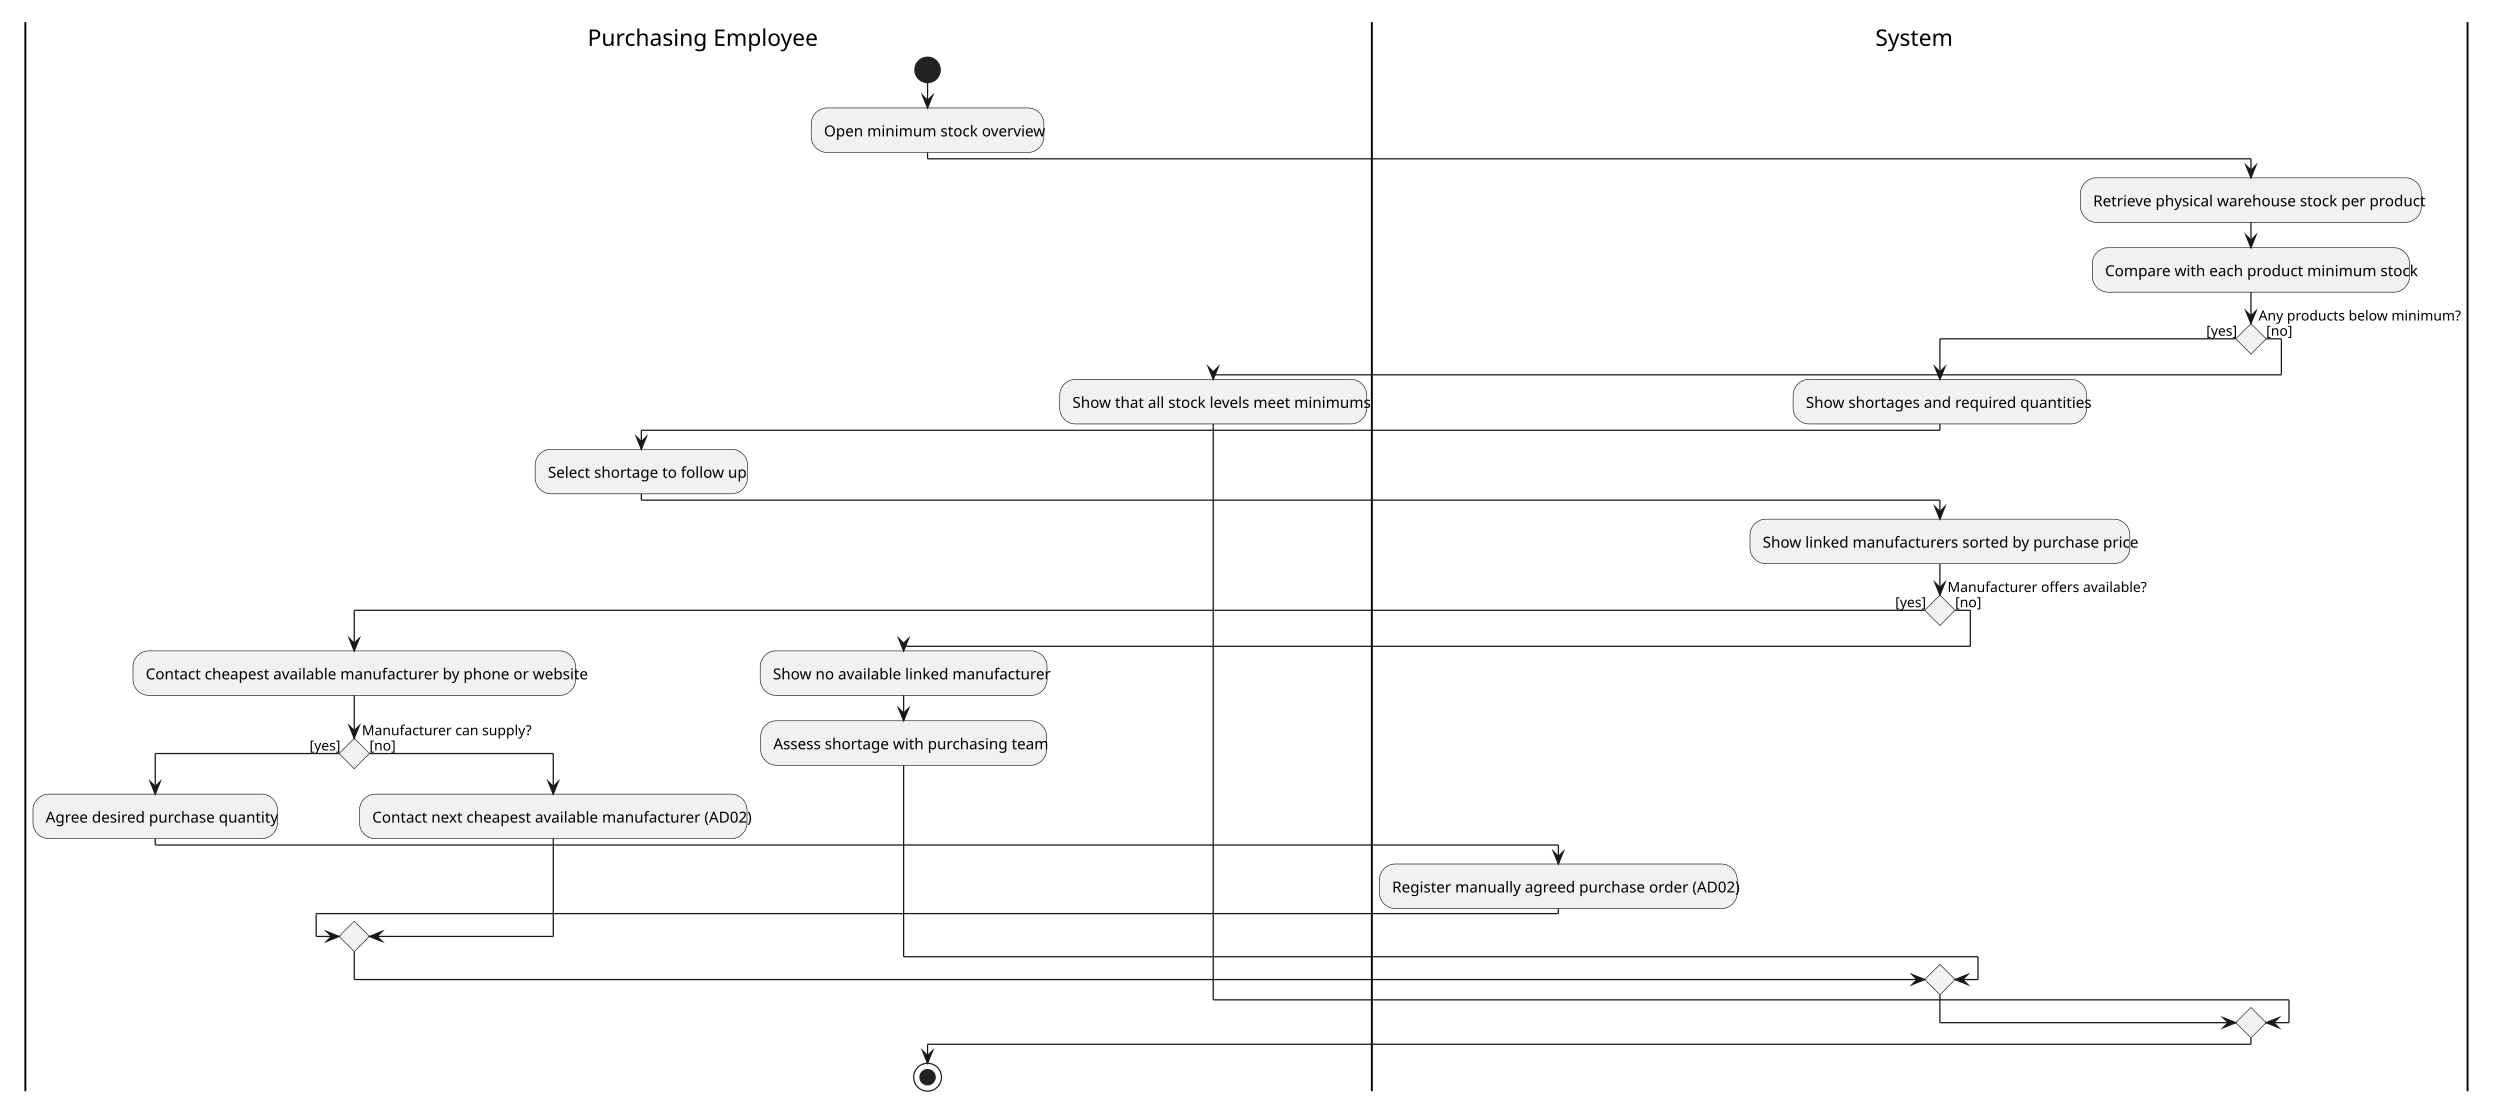
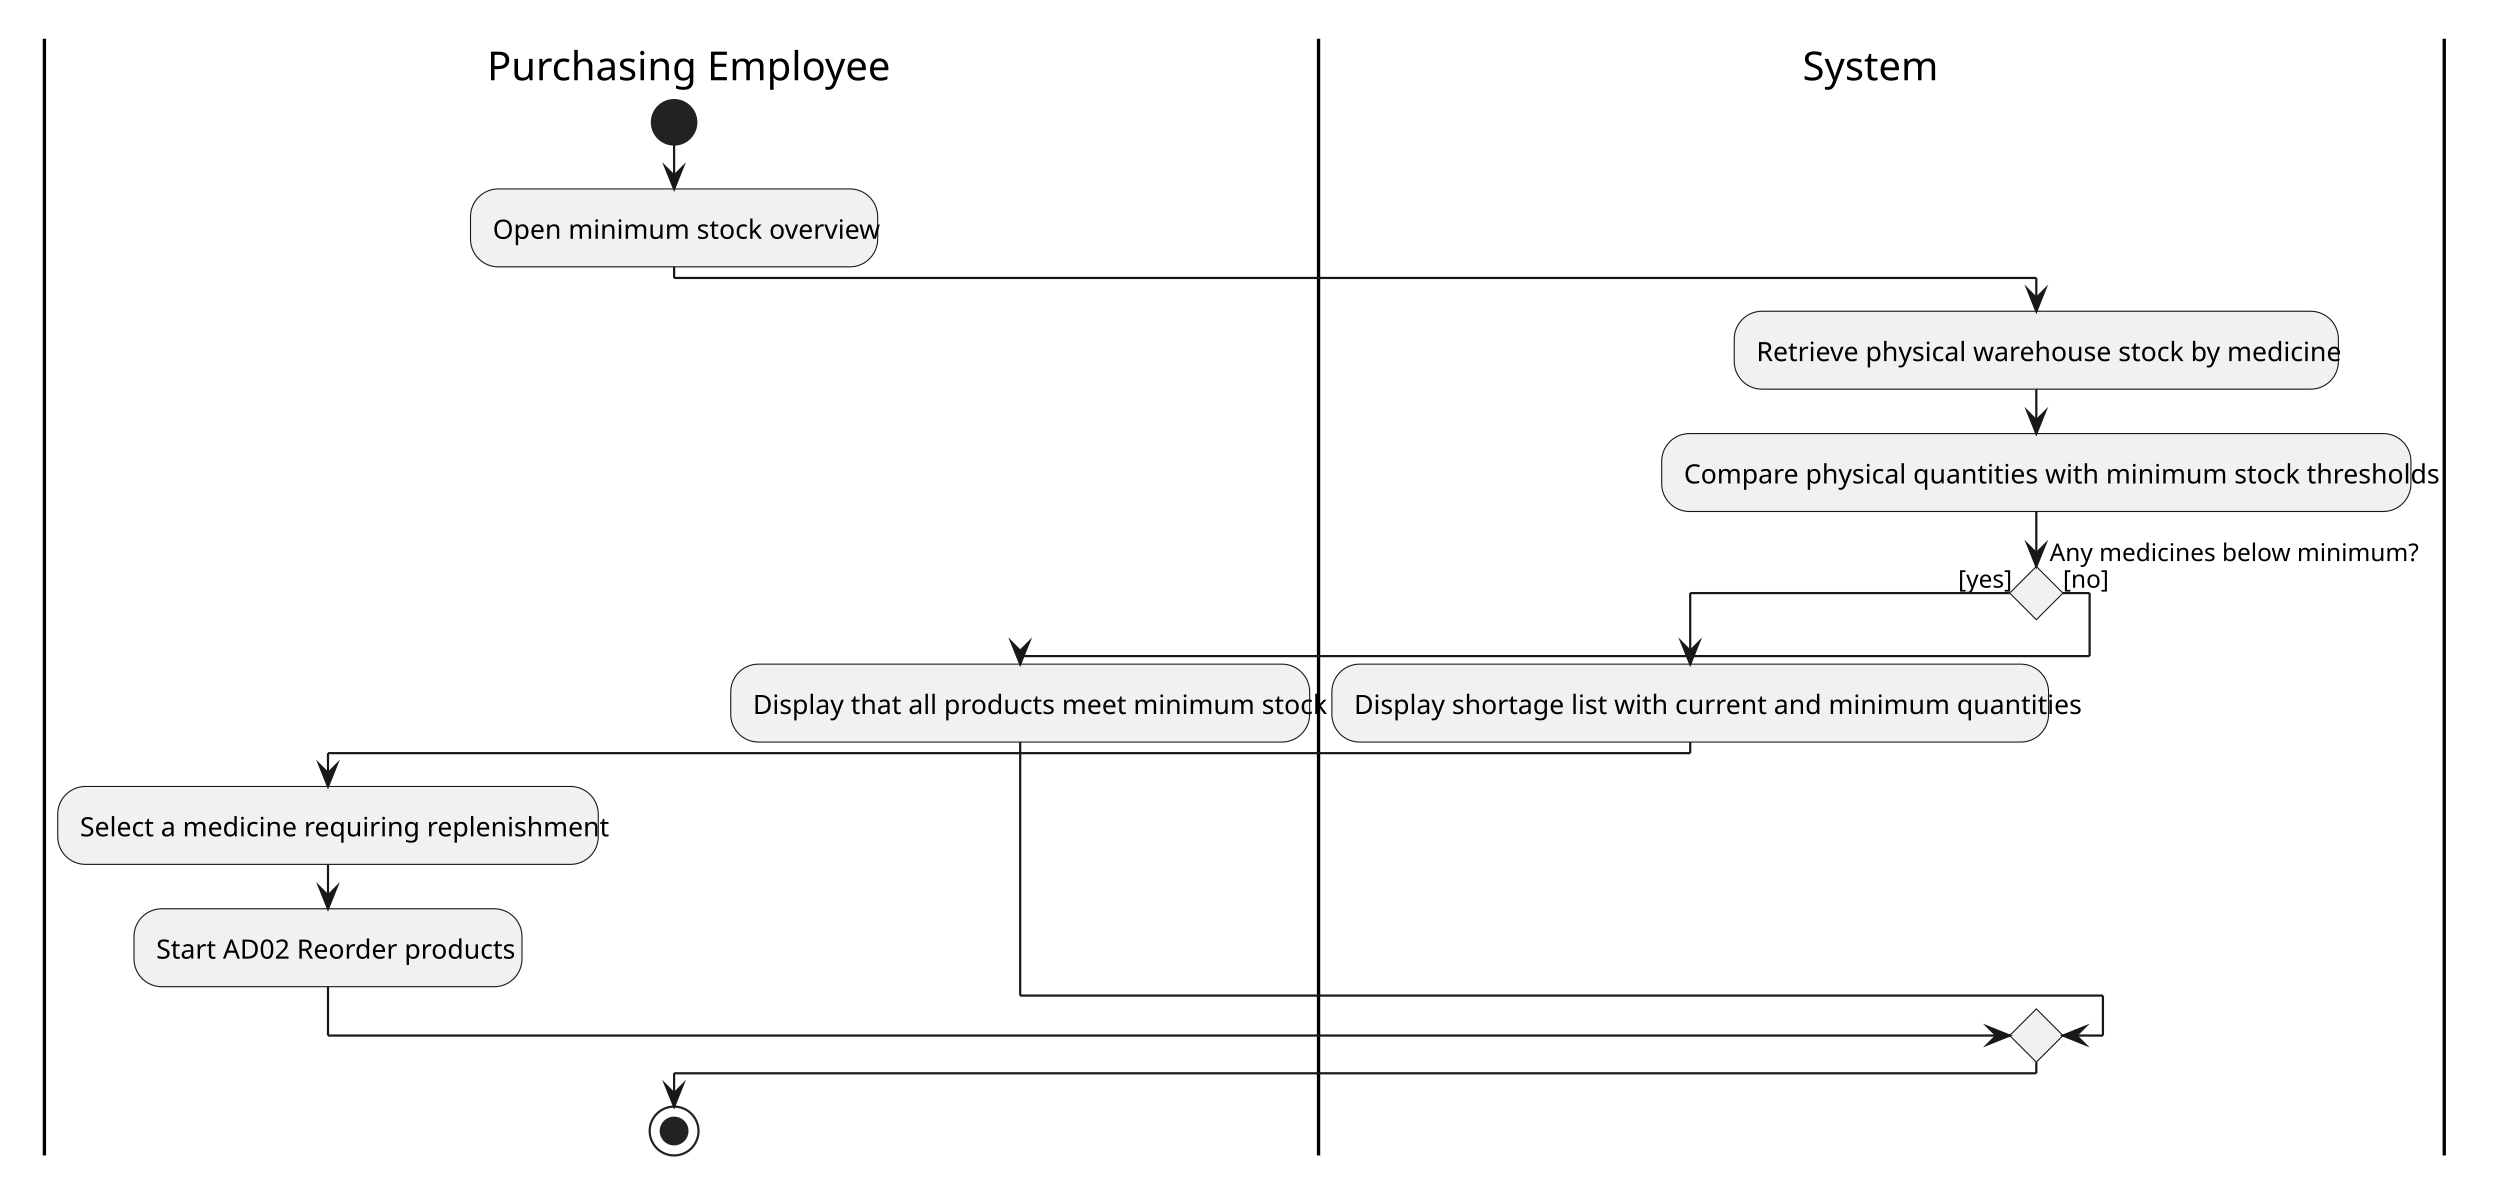
- <svg xmlns="http://www.w3.org/2000/svg" version="1.1" data-diagram-type="ACTIVITY" style="width:1971px;height:881px;background:#FFFFFF;" width="1971px" height="881px" viewBox="0 0 1971 881" zoomAndPan="magnify" preserveAspectRatio="none" contentStyleType="text/css">
+ <svg xmlns="http://www.w3.org/2000/svg" version="1.1" data-diagram-type="ACTIVITY" style="width:1126px;height:541px;background:#FFFFFF;" width="1126px" height="541px" viewBox="0 0 1126 541" zoomAndPan="magnify" preserveAspectRatio="none" contentStyleType="text/css">
  <defs />
  <g font-family="sans-serif" lengthAdjust="spacing">
-     <rect x="20" y="17.455" width="1924.432" height="22.641" fill="none" style="stroke:none;" />
-     <ellipse cx="731.29" cy="55.096" rx="10" ry="10" fill="#222" style="stroke:#222;stroke-width:1;" />
-     <rect x="639.598" y="85.096" width="183.383" height="35.094" fill="#F1F1F1" style="stroke:#181818;stroke-width:0.5;" rx="12.5" ry="12.5" />
-     <text x="649.598" y="107.553" fill="#000" font-size="12" textLength="163.383">Open minimum stock overview</text>
-     <rect x="421.935" y="354.224" width="167.422" height="35.094" fill="#F1F1F1" style="stroke:#181818;stroke-width:0.5;" rx="12.5" ry="12.5" />
-     <text x="431.935" y="376.681" fill="#000" font-size="12" textLength="147.422">Select shortage to follow up</text>
-     <rect x="104.86" y="513.164" width="348.863" height="35.094" fill="#F1F1F1" style="stroke:#181818;stroke-width:0.5;" rx="12.5" ry="12.5" />
-     <text x="114.86" y="535.621" fill="#000" font-size="12" textLength="328.863">Contact cheapest available manufacturer by phone or website</text>
-     <polygon points="279.292,582.094,291.292,594.094,279.292,606.094,267.292,594.094,279.292,582.094" fill="#F1F1F1" style="stroke:#181818;stroke-width:0.5;stroke-linejoin:miter;stroke-miterlimit:10;" />
-     <text x="285.292" y="579.677" fill="#000" font-size="11" textLength="126.57">Manufacturer can supply?</text>
-     <text x="244.062" y="591.677" fill="#000" font-size="11" textLength="23.23">[yes]</text>
-     <text x="291.292" y="591.677" fill="#000" font-size="11" textLength="18.348">[no]</text>
-     <rect x="26" y="626.094" width="192.775" height="35.094" fill="#F1F1F1" style="stroke:#181818;stroke-width:0.5;" rx="12.5" ry="12.5" />
-     <text x="36" y="648.551" fill="#000" font-size="12" textLength="172.775">Agree desired purchase quantity</text>
-     <rect x="283.453" y="626.094" width="305.486" height="35.094" fill="#F1F1F1" style="stroke:#181818;stroke-width:0.5;" rx="12.5" ry="12.5" />
-     <text x="293.453" y="648.551" fill="#000" font-size="12" textLength="285.486">Contact next cheapest available manufacturer (AD02)</text>
-     <polygon points="279.292,726.281,291.292,738.281,279.292,750.281,267.292,738.281,279.292,726.281" fill="#F1F1F1" style="stroke:#181818;stroke-width:0.5;stroke-linejoin:miter;stroke-miterlimit:10;" />
-     <rect x="599.357" y="513.164" width="226.121" height="35.094" fill="#F1F1F1" style="stroke:#181818;stroke-width:0.5;" rx="12.5" ry="12.5" />
-     <text x="609.357" y="535.621" fill="#000" font-size="12" textLength="206.121">Show no available linked manufacturer</text>
-     <rect x="599.7" y="568.258" width="225.436" height="35.094" fill="#F1F1F1" style="stroke:#181818;stroke-width:0.5;" rx="12.5" ry="12.5" />
-     <text x="609.7" y="590.715" fill="#000" font-size="12" textLength="205.436">Assess shortage with purchasing team</text>
-     <rect x="835.478" y="299.13" width="242.076" height="35.094" fill="#F1F1F1" style="stroke:#181818;stroke-width:0.5;" rx="12.5" ry="12.5" />
-     <text x="845.478" y="321.587" fill="#000" font-size="12" textLength="222.076">Show that all stock levels meet minimums</text>
-     <ellipse cx="731.29" cy="849.281" rx="11" ry="11" fill="none" style="stroke:#222;stroke-width:1;" />
-     <ellipse cx="731.29" cy="849.281" rx="6" ry="6" fill="#222" style="stroke:#222;stroke-width:1;" />
-     <line x1="20" y1="17.455" x2="20" y2="860.281" style="stroke:#000;stroke-width:1.5;" />
-     <rect x="1640.254" y="140.189" width="268.789" height="35.094" fill="#F1F1F1" style="stroke:#181818;stroke-width:0.5;" rx="12.5" ry="12.5" />
-     <text x="1650.254" y="162.646" fill="#000" font-size="12" textLength="248.789">Retrieve physical warehouse stock per product</text>
-     <rect x="1649.606" y="195.283" width="250.086" height="35.094" fill="#F1F1F1" style="stroke:#181818;stroke-width:0.5;" rx="12.5" ry="12.5" />
-     <text x="1659.606" y="217.74" fill="#000" font-size="12" textLength="230.086">Compare with each product minimum stock</text>
-     <polygon points="1774.649,255.13,1786.649,267.13,1774.649,279.13,1762.649,267.13,1774.649,255.13" fill="#F1F1F1" style="stroke:#181818;stroke-width:0.5;stroke-linejoin:miter;stroke-miterlimit:10;" />
-     <text x="1780.649" y="252.713" fill="#000" font-size="11" textLength="149.784">Any products below minimum?</text>
-     <text x="1739.419" y="264.713" fill="#000" font-size="11" textLength="23.23">[yes]</text>
-     <text x="1786.649" y="264.713" fill="#000" font-size="11" textLength="18.348">[no]</text>
-     <rect x="1413.687" y="299.13" width="231.471" height="35.094" fill="#F1F1F1" style="stroke:#181818;stroke-width:0.5;" rx="12.5" ry="12.5" />
-     <text x="1423.687" y="321.587" fill="#000" font-size="12" textLength="211.471">Show shortages and required quantities</text>
-     <rect x="1379.685" y="409.317" width="299.475" height="35.094" fill="#F1F1F1" style="stroke:#181818;stroke-width:0.5;" rx="12.5" ry="12.5" />
-     <text x="1389.685" y="431.774" fill="#000" font-size="12" textLength="279.475">Show linked manufacturers sorted by purchase price</text>
-     <polygon points="1529.422,469.164,1541.422,481.164,1529.422,493.164,1517.422,481.164,1529.422,469.164" fill="#F1F1F1" style="stroke:#181818;stroke-width:0.5;stroke-linejoin:miter;stroke-miterlimit:10;" />
-     <text x="1535.422" y="466.747" fill="#000" font-size="11" textLength="147.968">Manufacturer offers available?</text>
-     <text x="1494.192" y="478.747" fill="#000" font-size="11" textLength="23.23">[yes]</text>
-     <text x="1541.422" y="478.747" fill="#000" font-size="11" textLength="18.348">[no]</text>
-     <rect x="1087.554" y="681.188" width="282.131" height="35.094" fill="#F1F1F1" style="stroke:#181818;stroke-width:0.5;" rx="12.5" ry="12.5" />
-     <text x="1097.554" y="703.645" fill="#000" font-size="12" textLength="262.131">Register manually agreed purchase order (AD02)</text>
-     <polygon points="1529.422,760.281,1541.422,772.281,1529.422,784.281,1517.422,772.281,1529.422,760.281" fill="#F1F1F1" style="stroke:#181818;stroke-width:0.5;stroke-linejoin:miter;stroke-miterlimit:10;" />
-     <polygon points="1774.649,794.281,1786.649,806.281,1774.649,818.281,1762.649,806.281,1774.649,794.281" fill="#F1F1F1" style="stroke:#181818;stroke-width:0.5;stroke-linejoin:miter;stroke-miterlimit:10;" />
-     <line x1="1081.554" y1="17.455" x2="1081.554" y2="860.281" style="stroke:#000;stroke-width:1.5;" />
-     <line x1="1945.432" y1="17.455" x2="1945.432" y2="860.281" style="stroke:#000;stroke-width:1.5;" />
-     <line x1="731.29" y1="65.096" x2="731.29" y2="85.096" style="stroke:#181818;stroke-width:1;" />
-     <polygon points="727.29,75.096,731.29,85.096,735.29,75.096,731.29,79.096" fill="#181818" style="stroke:#181818;stroke-width:1;stroke-linejoin:miter;stroke-miterlimit:10;" />
-     <line x1="267.292" y1="594.094" x2="122.388" y2="594.094" style="stroke:#181818;stroke-width:1;" />
-     <line x1="122.388" y1="594.094" x2="122.388" y2="626.094" style="stroke:#181818;stroke-width:1;" />
-     <polygon points="118.388,616.094,122.388,626.094,126.388,616.094,122.388,620.094" fill="#181818" style="stroke:#181818;stroke-width:1;stroke-linejoin:miter;stroke-miterlimit:10;" />
-     <line x1="291.292" y1="594.094" x2="436.196" y2="594.094" style="stroke:#181818;stroke-width:1;" />
-     <line x1="436.196" y1="594.094" x2="436.196" y2="626.094" style="stroke:#181818;stroke-width:1;" />
-     <polygon points="432.196,616.094,436.196,626.094,440.196,616.094,436.196,620.094" fill="#181818" style="stroke:#181818;stroke-width:1;stroke-linejoin:miter;stroke-miterlimit:10;" />
-     <line x1="436.196" y1="661.188" x2="436.196" y2="738.281" style="stroke:#181818;stroke-width:1;" />
-     <line x1="436.196" y1="738.281" x2="291.292" y2="738.281" style="stroke:#181818;stroke-width:1;" />
-     <polygon points="301.292,734.281,291.292,738.281,301.292,742.281,297.292,738.281" fill="#181818" style="stroke:#181818;stroke-width:1;stroke-linejoin:miter;stroke-miterlimit:10;" />
-     <line x1="279.292" y1="548.258" x2="279.292" y2="582.094" style="stroke:#181818;stroke-width:1;" />
-     <polygon points="275.292,572.094,279.292,582.094,283.292,572.094,279.292,576.094" fill="#181818" style="stroke:#181818;stroke-width:1;stroke-linejoin:miter;stroke-miterlimit:10;" />
-     <line x1="712.417" y1="548.258" x2="712.417" y2="568.258" style="stroke:#181818;stroke-width:1;" />
-     <polygon points="708.417,558.258,712.417,568.258,716.417,558.258,712.417,562.258" fill="#181818" style="stroke:#181818;stroke-width:1;stroke-linejoin:miter;stroke-miterlimit:10;" />
-     <line x1="1774.649" y1="175.283" x2="1774.649" y2="195.283" style="stroke:#181818;stroke-width:1;" />
-     <polygon points="1770.649,185.283,1774.649,195.283,1778.649,185.283,1774.649,189.283" fill="#181818" style="stroke:#181818;stroke-width:1;stroke-linejoin:miter;stroke-miterlimit:10;" />
-     <line x1="1529.422" y1="444.411" x2="1529.422" y2="469.164" style="stroke:#181818;stroke-width:1;" />
-     <polygon points="1525.422,459.164,1529.422,469.164,1533.422,459.164,1529.422,463.164" fill="#181818" style="stroke:#181818;stroke-width:1;stroke-linejoin:miter;stroke-miterlimit:10;" />
-     <line x1="1762.649" y1="267.13" x2="1529.422" y2="267.13" style="stroke:#181818;stroke-width:1;" />
-     <line x1="1529.422" y1="267.13" x2="1529.422" y2="299.13" style="stroke:#181818;stroke-width:1;" />
-     <polygon points="1525.422,289.13,1529.422,299.13,1533.422,289.13,1529.422,293.13" fill="#181818" style="stroke:#181818;stroke-width:1;stroke-linejoin:miter;stroke-miterlimit:10;" />
-     <line x1="1529.422" y1="784.281" x2="1529.422" y2="806.281" style="stroke:#181818;stroke-width:1;" />
-     <line x1="1529.422" y1="806.281" x2="1762.649" y2="806.281" style="stroke:#181818;stroke-width:1;" />
-     <polygon points="1752.649,802.281,1762.649,806.281,1752.649,810.281,1756.649,806.281" fill="#181818" style="stroke:#181818;stroke-width:1;stroke-linejoin:miter;stroke-miterlimit:10;" />
-     <line x1="1774.649" y1="230.377" x2="1774.649" y2="255.13" style="stroke:#181818;stroke-width:1;" />
-     <polygon points="1770.649,245.13,1774.649,255.13,1778.649,245.13,1774.649,249.13" fill="#181818" style="stroke:#181818;stroke-width:1;stroke-linejoin:miter;stroke-miterlimit:10;" />
-     <line x1="731.29" y1="120.189" x2="731.29" y2="125.189" style="stroke:#181818;stroke-width:1;" />
-     <line x1="731.29" y1="125.189" x2="1774.649" y2="125.189" style="stroke:#181818;stroke-width:1;" />
-     <line x1="1774.649" y1="125.189" x2="1774.649" y2="140.189" style="stroke:#181818;stroke-width:1;" />
-     <polygon points="1770.649,130.189,1774.649,140.189,1778.649,130.189,1774.649,134.189" fill="#181818" style="stroke:#181818;stroke-width:1;stroke-linejoin:miter;stroke-miterlimit:10;" />
-     <line x1="1529.422" y1="334.224" x2="1529.422" y2="339.224" style="stroke:#181818;stroke-width:1;" />
-     <line x1="1529.422" y1="339.224" x2="505.646" y2="339.224" style="stroke:#181818;stroke-width:1;" />
-     <line x1="505.646" y1="339.224" x2="505.646" y2="354.224" style="stroke:#181818;stroke-width:1;" />
-     <polygon points="501.646,344.224,505.646,354.224,509.646,344.224,505.646,348.224" fill="#181818" style="stroke:#181818;stroke-width:1;stroke-linejoin:miter;stroke-miterlimit:10;" />
-     <line x1="505.646" y1="389.317" x2="505.646" y2="394.317" style="stroke:#181818;stroke-width:1;" />
-     <line x1="505.646" y1="394.317" x2="1529.422" y2="394.317" style="stroke:#181818;stroke-width:1;" />
-     <line x1="1529.422" y1="394.317" x2="1529.422" y2="409.317" style="stroke:#181818;stroke-width:1;" />
-     <polygon points="1525.422,399.317,1529.422,409.317,1533.422,399.317,1529.422,403.317" fill="#181818" style="stroke:#181818;stroke-width:1;stroke-linejoin:miter;stroke-miterlimit:10;" />
-     <line x1="122.388" y1="661.188" x2="122.388" y2="666.188" style="stroke:#181818;stroke-width:1;" />
-     <line x1="122.388" y1="666.188" x2="1228.62" y2="666.188" style="stroke:#181818;stroke-width:1;" />
-     <line x1="1228.62" y1="666.188" x2="1228.62" y2="681.188" style="stroke:#181818;stroke-width:1;" />
-     <polygon points="1224.62,671.188,1228.62,681.188,1232.62,671.188,1228.62,675.188" fill="#181818" style="stroke:#181818;stroke-width:1;stroke-linejoin:miter;stroke-miterlimit:10;" />
-     <line x1="1228.62" y1="716.281" x2="1228.62" y2="720.281" style="stroke:#181818;stroke-width:1;" />
-     <line x1="1228.62" y1="720.281" x2="249.292" y2="720.281" style="stroke:#181818;stroke-width:1;" />
-     <line x1="249.292" y1="720.281" x2="249.292" y2="738.281" style="stroke:#181818;stroke-width:1;" />
-     <line x1="249.292" y1="738.281" x2="267.292" y2="738.281" style="stroke:#181818;stroke-width:1;" />
-     <polygon points="257.292,734.281,267.292,738.281,257.292,742.281,261.292,738.281" fill="#181818" style="stroke:#181818;stroke-width:1;stroke-linejoin:miter;stroke-miterlimit:10;" />
-     <line x1="1517.422" y1="481.164" x2="279.292" y2="481.164" style="stroke:#181818;stroke-width:1;" />
-     <line x1="279.292" y1="481.164" x2="279.292" y2="513.164" style="stroke:#181818;stroke-width:1;" />
-     <polygon points="275.292,503.164,279.292,513.164,283.292,503.164,279.292,507.164" fill="#181818" style="stroke:#181818;stroke-width:1;stroke-linejoin:miter;stroke-miterlimit:10;" />
-     <line x1="1541.422" y1="481.164" x2="1553.422" y2="481.164" style="stroke:#181818;stroke-width:1;" />
-     <line x1="1553.422" y1="481.164" x2="1553.422" y2="509.541" style="stroke:#181818;stroke-width:1;" />
-     <line x1="1553.422" y1="509.541" x2="712.417" y2="509.541" style="stroke:#181818;stroke-width:1;" />
-     <line x1="712.417" y1="509.541" x2="712.417" y2="513.164" style="stroke:#181818;stroke-width:1;" />
-     <polygon points="708.417,503.164,712.417,513.164,716.417,503.164,712.417,507.164" fill="#181818" style="stroke:#181818;stroke-width:1;stroke-linejoin:miter;stroke-miterlimit:10;" />
-     <line x1="279.292" y1="750.281" x2="279.292" y2="772.281" style="stroke:#181818;stroke-width:1;" />
-     <line x1="279.292" y1="772.281" x2="1517.422" y2="772.281" style="stroke:#181818;stroke-width:1;" />
-     <polygon points="1507.422,768.281,1517.422,772.281,1507.422,776.281,1511.422,772.281" fill="#181818" style="stroke:#181818;stroke-width:1;stroke-linejoin:miter;stroke-miterlimit:10;" />
-     <line x1="712.417" y1="603.352" x2="712.417" y2="754.281" style="stroke:#181818;stroke-width:1;" />
-     <line x1="712.417" y1="754.281" x2="1559.422" y2="754.281" style="stroke:#181818;stroke-width:1;" />
-     <line x1="1559.422" y1="754.281" x2="1559.422" y2="772.281" style="stroke:#181818;stroke-width:1;" />
-     <line x1="1559.422" y1="772.281" x2="1541.422" y2="772.281" style="stroke:#181818;stroke-width:1;" />
-     <polygon points="1551.422,768.281,1541.422,772.281,1551.422,776.281,1547.422,772.281" fill="#181818" style="stroke:#181818;stroke-width:1;stroke-linejoin:miter;stroke-miterlimit:10;" />
-     <line x1="1786.649" y1="267.13" x2="1798.649" y2="267.13" style="stroke:#181818;stroke-width:1;" />
-     <line x1="1798.649" y1="267.13" x2="1798.649" y2="295.507" style="stroke:#181818;stroke-width:1;" />
-     <line x1="1798.649" y1="295.507" x2="956.516" y2="295.507" style="stroke:#181818;stroke-width:1;" />
-     <line x1="956.516" y1="295.507" x2="956.516" y2="299.13" style="stroke:#181818;stroke-width:1;" />
-     <polygon points="952.516,289.13,956.516,299.13,960.516,289.13,956.516,293.13" fill="#181818" style="stroke:#181818;stroke-width:1;stroke-linejoin:miter;stroke-miterlimit:10;" />
-     <line x1="956.516" y1="334.224" x2="956.516" y2="788.281" style="stroke:#181818;stroke-width:1;" />
-     <line x1="956.516" y1="788.281" x2="1804.649" y2="788.281" style="stroke:#181818;stroke-width:1;" />
-     <line x1="1804.649" y1="788.281" x2="1804.649" y2="806.281" style="stroke:#181818;stroke-width:1;" />
-     <line x1="1804.649" y1="806.281" x2="1786.649" y2="806.281" style="stroke:#181818;stroke-width:1;" />
-     <polygon points="1796.649,802.281,1786.649,806.281,1796.649,810.281,1792.649,806.281" fill="#181818" style="stroke:#181818;stroke-width:1;stroke-linejoin:miter;stroke-miterlimit:10;" />
-     <line x1="1774.649" y1="818.281" x2="1774.649" y2="823.281" style="stroke:#181818;stroke-width:1;" />
-     <line x1="1774.649" y1="823.281" x2="731.29" y2="823.281" style="stroke:#181818;stroke-width:1;" />
-     <line x1="731.29" y1="823.281" x2="731.29" y2="838.281" style="stroke:#181818;stroke-width:1;" />
-     <polygon points="727.29,828.281,731.29,838.281,735.29,828.281,731.29,832.281" fill="#181818" style="stroke:#181818;stroke-width:1;stroke-linejoin:miter;stroke-miterlimit:10;" />
-     <text x="463.229" y="36.141" fill="#000" font-size="18" textLength="175.096">Purchasing Employee</text>
-     <text x="1478.487" y="36.141" fill="#000" font-size="18" textLength="60.012">System</text>
+     <rect x="20" y="17.455" width="1079.888" height="22.641" fill="none" style="stroke:none;" />
+     <ellipse cx="303.613" cy="55.096" rx="10" ry="10" fill="#222" style="stroke:#222;stroke-width:1;" />
+     <rect x="211.921" y="85.096" width="183.383" height="35.094" fill="#F1F1F1" style="stroke:#181818;stroke-width:0.5;" rx="12.5" ry="12.5" />
+     <text x="221.921" y="107.553" fill="#000" font-size="12" textLength="163.383">Open minimum stock overview</text>
+     <rect x="26" y="354.224" width="243.453" height="35.094" fill="#F1F1F1" style="stroke:#181818;stroke-width:0.5;" rx="12.5" ry="12.5" />
+     <text x="36" y="376.681" fill="#000" font-size="12" textLength="223.453">Select a medicine requiring replenishment</text>
+     <rect x="60.356" y="409.317" width="174.74" height="35.094" fill="#F1F1F1" style="stroke:#181818;stroke-width:0.5;" rx="12.5" ry="12.5" />
+     <text x="70.356" y="431.774" fill="#000" font-size="12" textLength="154.74">Start AD02 Reorder products</text>
+     <rect x="329.124" y="299.13" width="260.75" height="35.094" fill="#F1F1F1" style="stroke:#181818;stroke-width:0.5;" rx="12.5" ry="12.5" />
+     <text x="339.124" y="321.587" fill="#000" font-size="12" textLength="240.75">Display that all products meet minimum stock</text>
+     <ellipse cx="303.613" cy="509.411" rx="11" ry="11" fill="none" style="stroke:#222;stroke-width:1;" />
+     <ellipse cx="303.613" cy="509.411" rx="6" ry="6" fill="#222" style="stroke:#222;stroke-width:1;" />
+     <line x1="20" y1="17.455" x2="20" y2="520.411" style="stroke:#000;stroke-width:1.5;" />
+     <rect x="781.099" y="140.189" width="272.117" height="35.094" fill="#F1F1F1" style="stroke:#181818;stroke-width:0.5;" rx="12.5" ry="12.5" />
+     <text x="791.099" y="162.646" fill="#000" font-size="12" textLength="252.117">Retrieve physical warehouse stock by medicine</text>
+     <rect x="748.427" y="195.283" width="337.461" height="35.094" fill="#F1F1F1" style="stroke:#181818;stroke-width:0.5;" rx="12.5" ry="12.5" />
+     <text x="758.427" y="217.74" fill="#000" font-size="12" textLength="317.461">Compare physical quantities with minimum stock thresholds</text>
+     <polygon points="917.158,255.13,929.158,267.13,917.158,279.13,905.158,267.13,917.158,255.13" fill="#F1F1F1" style="stroke:#181818;stroke-width:0.5;stroke-linejoin:miter;stroke-miterlimit:10;" />
+     <text x="923.158" y="252.713" fill="#000" font-size="11" textLength="157.115">Any medicines below minimum?</text>
+     <text x="881.928" y="264.713" fill="#000" font-size="11" textLength="23.23">[yes]</text>
+     <text x="929.158" y="264.713" fill="#000" font-size="11" textLength="18.348">[no]</text>
+     <rect x="599.874" y="299.13" width="322.795" height="35.094" fill="#F1F1F1" style="stroke:#181818;stroke-width:0.5;" rx="12.5" ry="12.5" />
+     <text x="609.874" y="321.587" fill="#000" font-size="12" textLength="302.795">Display shortage list with current and minimum quantities</text>
+     <polygon points="917.158,454.411,929.158,466.411,917.158,478.411,905.158,466.411,917.158,454.411" fill="#F1F1F1" style="stroke:#181818;stroke-width:0.5;stroke-linejoin:miter;stroke-miterlimit:10;" />
+     <line x1="593.874" y1="17.455" x2="593.874" y2="520.411" style="stroke:#000;stroke-width:1.5;" />
+     <line x1="1100.888" y1="17.455" x2="1100.888" y2="520.411" style="stroke:#000;stroke-width:1.5;" />
+     <line x1="303.613" y1="65.096" x2="303.613" y2="85.096" style="stroke:#181818;stroke-width:1;" />
+     <polygon points="299.613,75.096,303.613,85.096,307.613,75.096,303.613,79.096" fill="#181818" style="stroke:#181818;stroke-width:1;stroke-linejoin:miter;stroke-miterlimit:10;" />
+     <line x1="147.727" y1="389.317" x2="147.727" y2="409.317" style="stroke:#181818;stroke-width:1;" />
+     <polygon points="143.727,399.317,147.727,409.317,151.727,399.317,147.727,403.317" fill="#181818" style="stroke:#181818;stroke-width:1;stroke-linejoin:miter;stroke-miterlimit:10;" />
+     <line x1="917.158" y1="175.283" x2="917.158" y2="195.283" style="stroke:#181818;stroke-width:1;" />
+     <polygon points="913.158,185.283,917.158,195.283,921.158,185.283,917.158,189.283" fill="#181818" style="stroke:#181818;stroke-width:1;stroke-linejoin:miter;stroke-miterlimit:10;" />
+     <line x1="905.158" y1="267.13" x2="761.271" y2="267.13" style="stroke:#181818;stroke-width:1;" />
+     <line x1="761.271" y1="267.13" x2="761.271" y2="299.13" style="stroke:#181818;stroke-width:1;" />
+     <polygon points="757.271,289.13,761.271,299.13,765.271,289.13,761.271,293.13" fill="#181818" style="stroke:#181818;stroke-width:1;stroke-linejoin:miter;stroke-miterlimit:10;" />
+     <line x1="917.158" y1="230.377" x2="917.158" y2="255.13" style="stroke:#181818;stroke-width:1;" />
+     <polygon points="913.158,245.13,917.158,255.13,921.158,245.13,917.158,249.13" fill="#181818" style="stroke:#181818;stroke-width:1;stroke-linejoin:miter;stroke-miterlimit:10;" />
+     <line x1="303.613" y1="120.189" x2="303.613" y2="125.189" style="stroke:#181818;stroke-width:1;" />
+     <line x1="303.613" y1="125.189" x2="917.158" y2="125.189" style="stroke:#181818;stroke-width:1;" />
+     <line x1="917.158" y1="125.189" x2="917.158" y2="140.189" style="stroke:#181818;stroke-width:1;" />
+     <polygon points="913.158,130.189,917.158,140.189,921.158,130.189,917.158,134.189" fill="#181818" style="stroke:#181818;stroke-width:1;stroke-linejoin:miter;stroke-miterlimit:10;" />
+     <line x1="761.271" y1="334.224" x2="761.271" y2="339.224" style="stroke:#181818;stroke-width:1;" />
+     <line x1="761.271" y1="339.224" x2="147.727" y2="339.224" style="stroke:#181818;stroke-width:1;" />
+     <line x1="147.727" y1="339.224" x2="147.727" y2="354.224" style="stroke:#181818;stroke-width:1;" />
+     <polygon points="143.727,344.224,147.727,354.224,151.727,344.224,147.727,348.224" fill="#181818" style="stroke:#181818;stroke-width:1;stroke-linejoin:miter;stroke-miterlimit:10;" />
+     <line x1="929.158" y1="267.13" x2="941.158" y2="267.13" style="stroke:#181818;stroke-width:1;" />
+     <line x1="941.158" y1="267.13" x2="941.158" y2="295.507" style="stroke:#181818;stroke-width:1;" />
+     <line x1="941.158" y1="295.507" x2="459.499" y2="295.507" style="stroke:#181818;stroke-width:1;" />
+     <line x1="459.499" y1="295.507" x2="459.499" y2="299.13" style="stroke:#181818;stroke-width:1;" />
+     <polygon points="455.499,289.13,459.499,299.13,463.499,289.13,459.499,293.13" fill="#181818" style="stroke:#181818;stroke-width:1;stroke-linejoin:miter;stroke-miterlimit:10;" />
+     <line x1="147.727" y1="444.411" x2="147.727" y2="466.411" style="stroke:#181818;stroke-width:1;" />
+     <line x1="147.727" y1="466.411" x2="905.158" y2="466.411" style="stroke:#181818;stroke-width:1;" />
+     <polygon points="895.158,462.411,905.158,466.411,895.158,470.411,899.158,466.411" fill="#181818" style="stroke:#181818;stroke-width:1;stroke-linejoin:miter;stroke-miterlimit:10;" />
+     <line x1="459.499" y1="334.224" x2="459.499" y2="448.411" style="stroke:#181818;stroke-width:1;" />
+     <line x1="459.499" y1="448.411" x2="947.158" y2="448.411" style="stroke:#181818;stroke-width:1;" />
+     <line x1="947.158" y1="448.411" x2="947.158" y2="466.411" style="stroke:#181818;stroke-width:1;" />
+     <line x1="947.158" y1="466.411" x2="929.158" y2="466.411" style="stroke:#181818;stroke-width:1;" />
+     <polygon points="939.158,462.411,929.158,466.411,939.158,470.411,935.158,466.411" fill="#181818" style="stroke:#181818;stroke-width:1;stroke-linejoin:miter;stroke-miterlimit:10;" />
+     <line x1="917.158" y1="478.411" x2="917.158" y2="483.411" style="stroke:#181818;stroke-width:1;" />
+     <line x1="917.158" y1="483.411" x2="303.613" y2="483.411" style="stroke:#181818;stroke-width:1;" />
+     <line x1="303.613" y1="483.411" x2="303.613" y2="498.411" style="stroke:#181818;stroke-width:1;" />
+     <polygon points="299.613,488.411,303.613,498.411,307.613,488.411,303.613,492.411" fill="#181818" style="stroke:#181818;stroke-width:1;stroke-linejoin:miter;stroke-miterlimit:10;" />
+     <text x="219.389" y="36.141" fill="#000" font-size="18" textLength="175.096">Purchasing Employee</text>
+     <text x="811.875" y="36.141" fill="#000" font-size="18" textLength="60.012">System</text>
  </g>
</svg>
